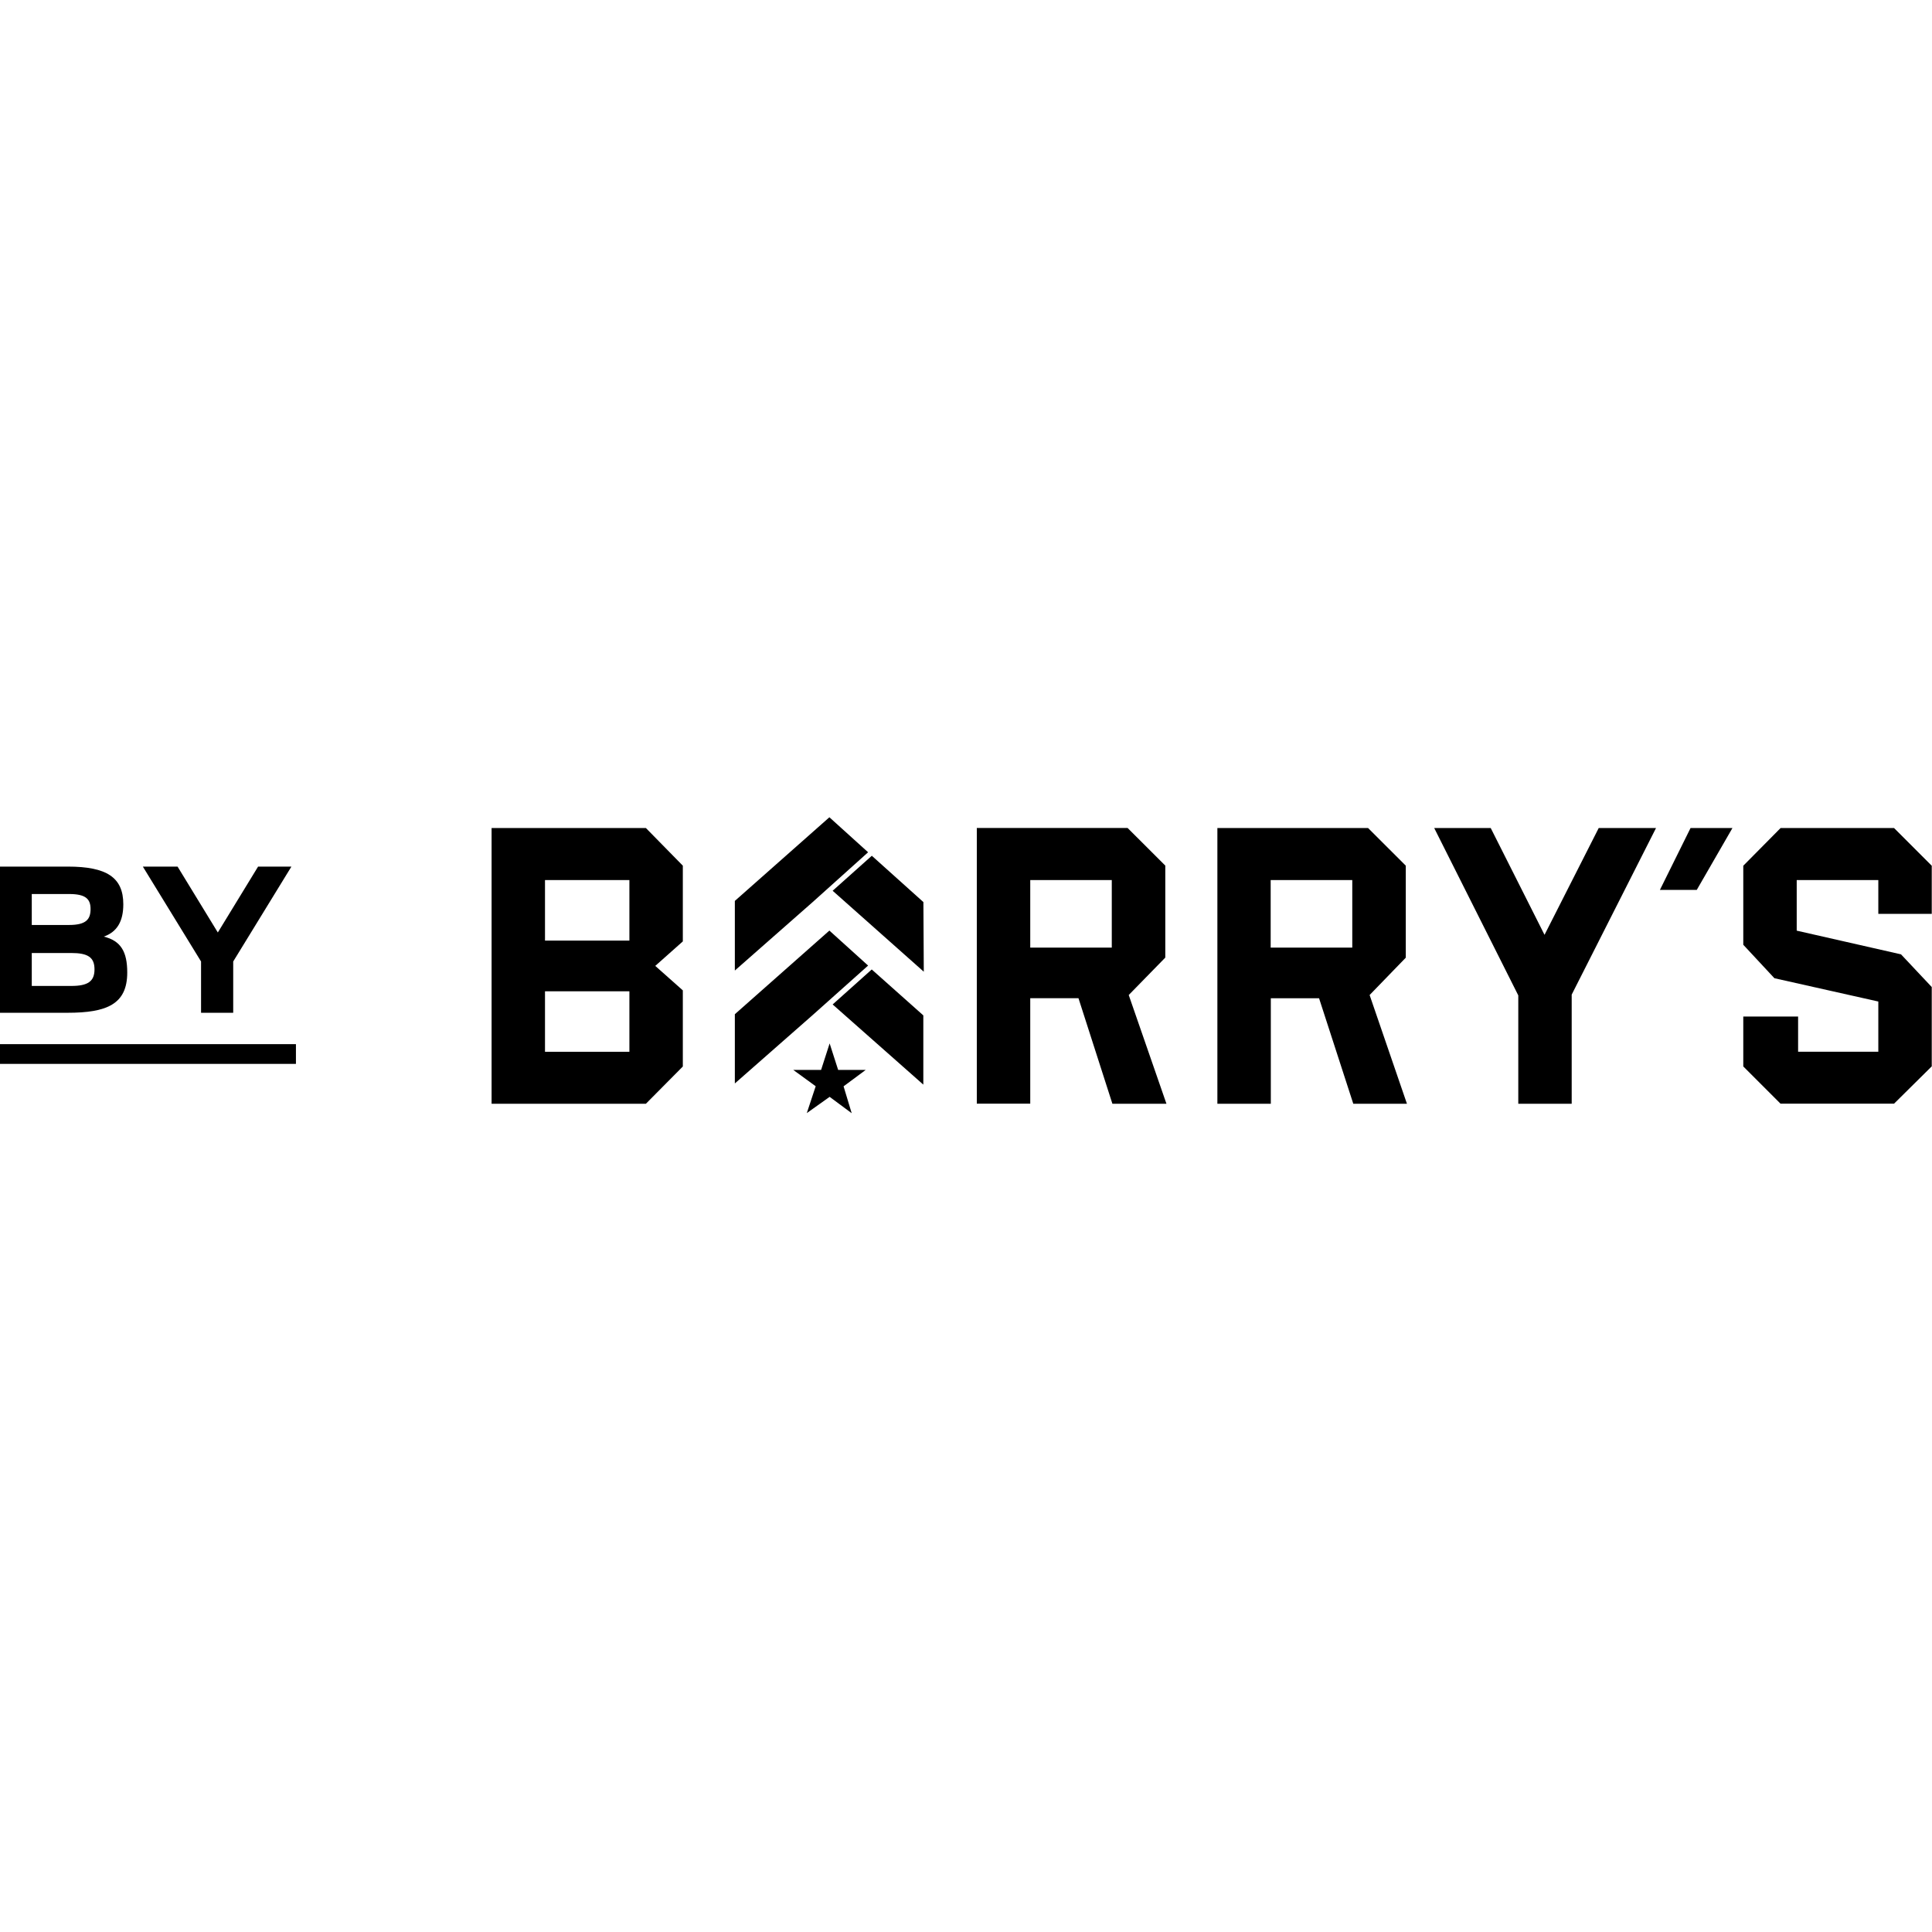
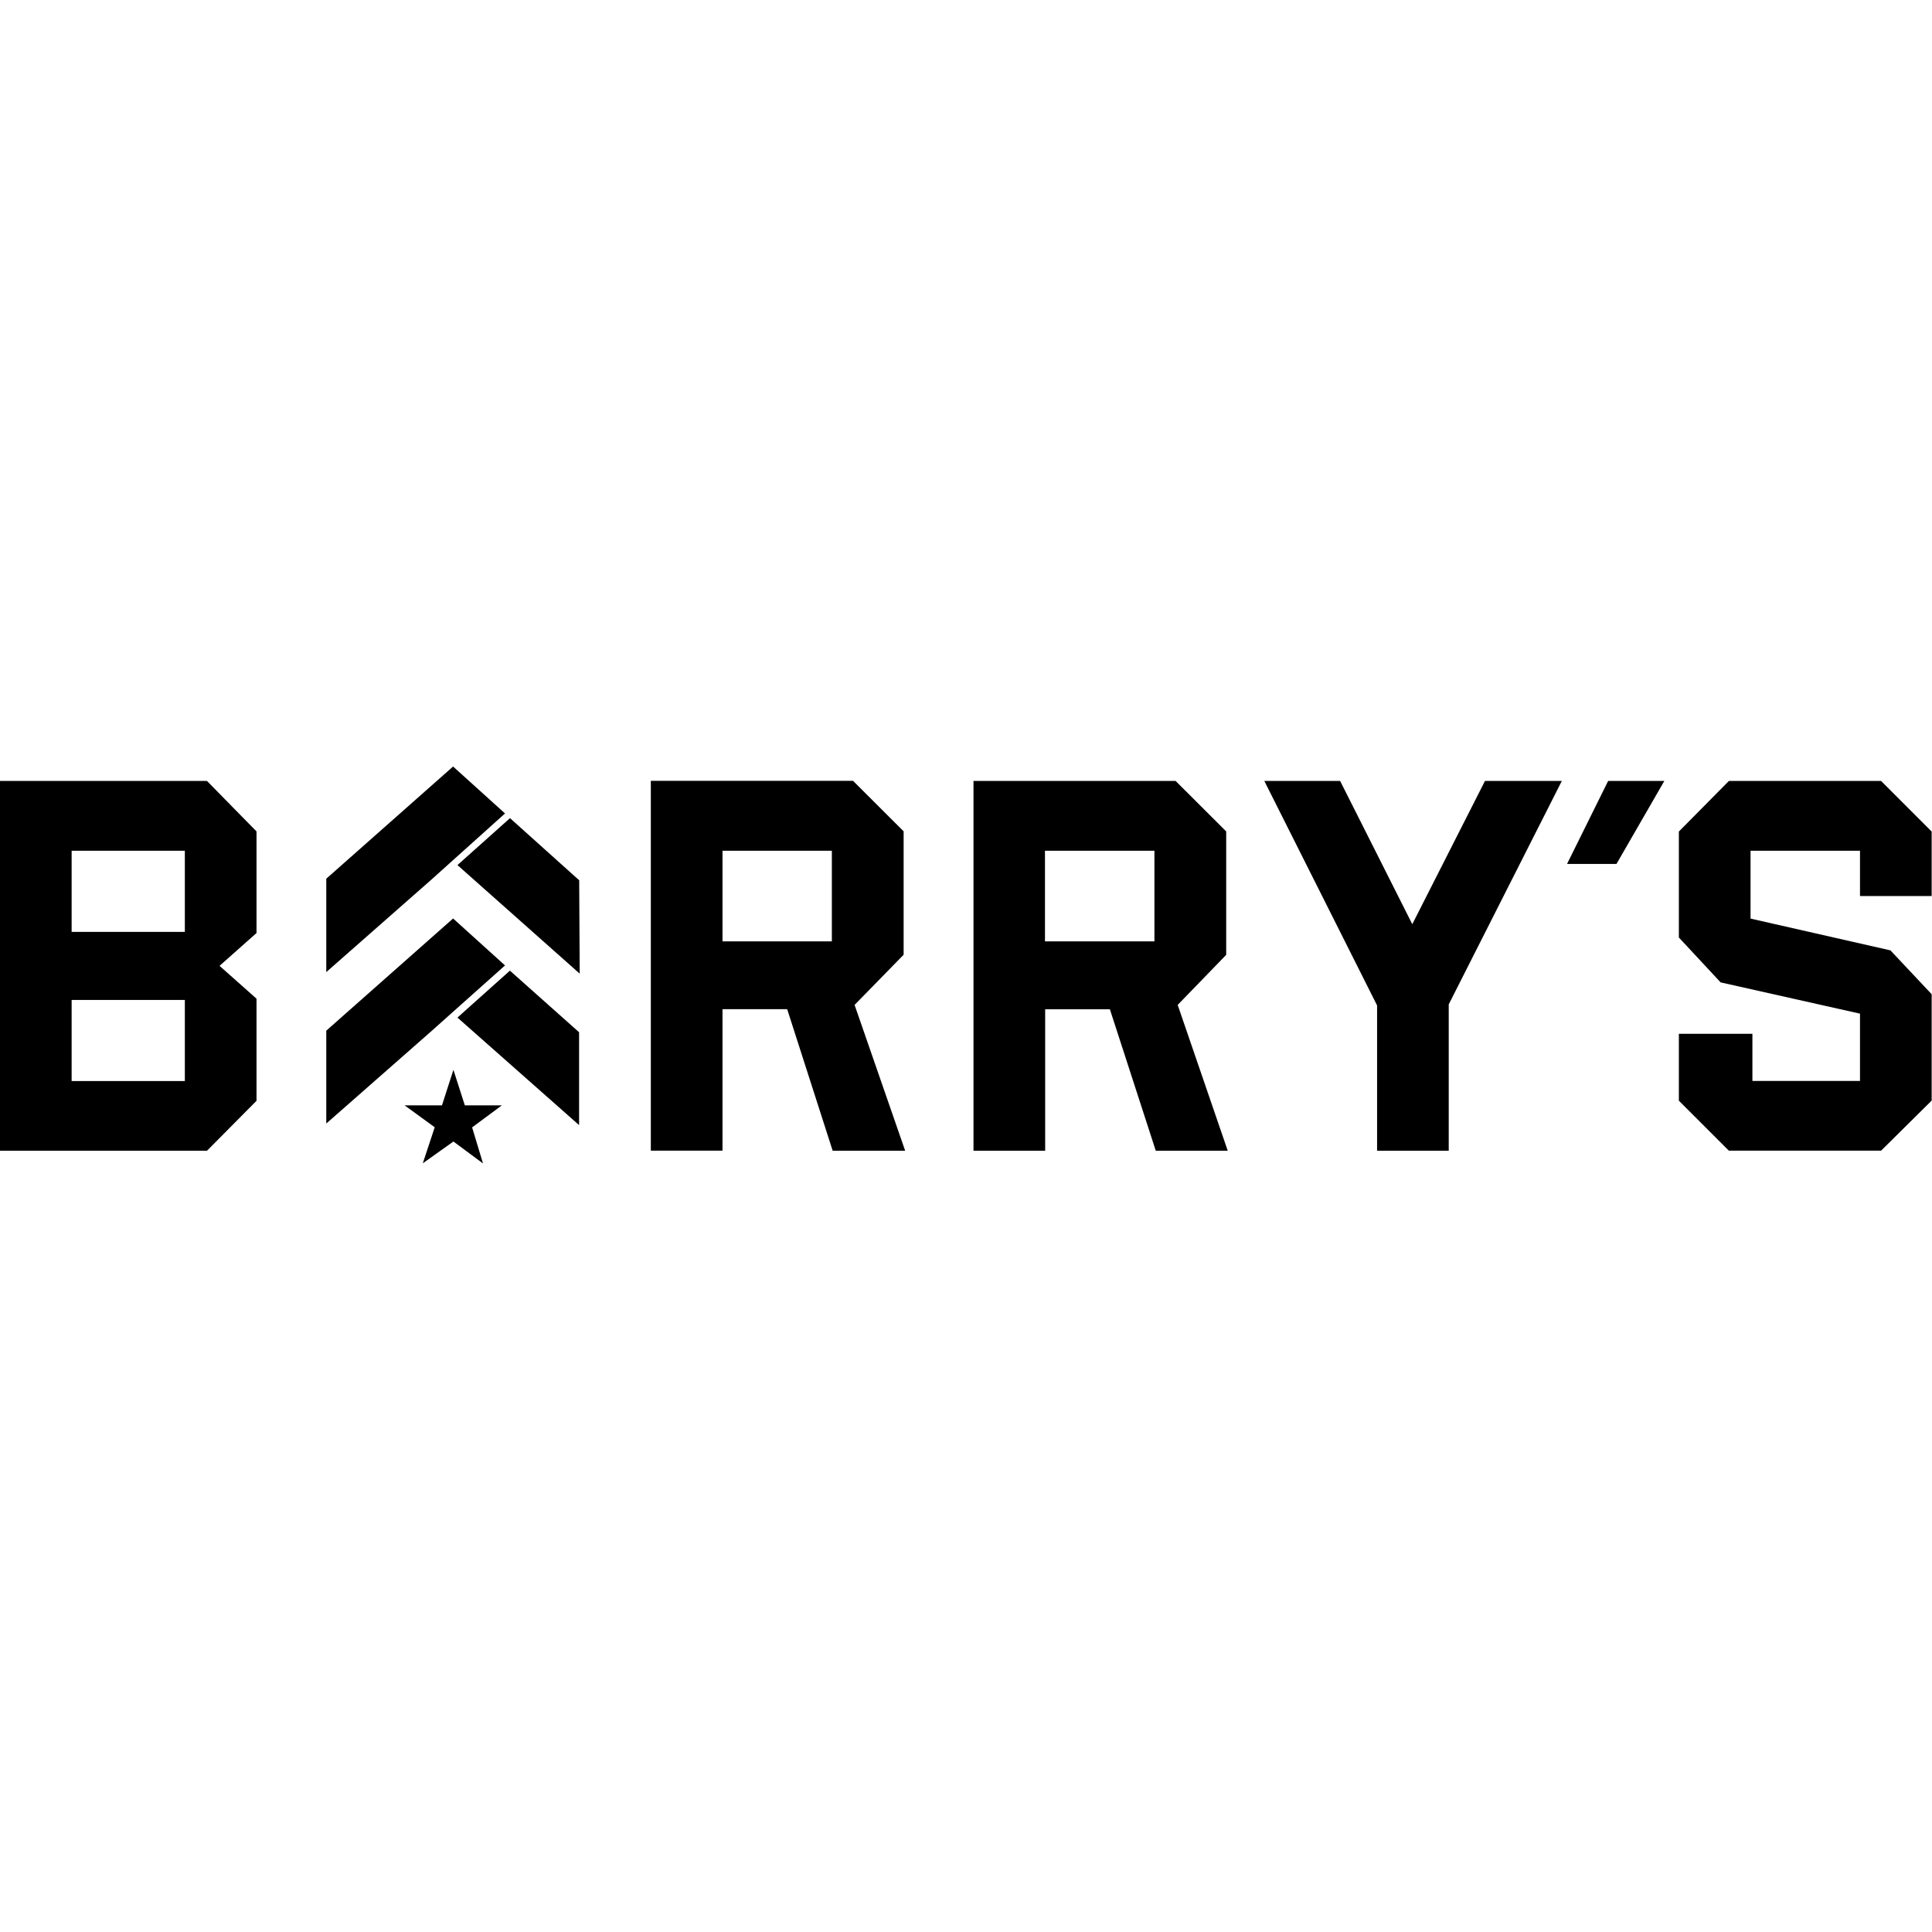
<svg xmlns="http://www.w3.org/2000/svg" viewBox="0 0 64 64" fill="none">
  <defs>
    <filter id="barrys-mark-mono-mono" x="-5%" y="-5%" width="110%" height="110%" color-interpolation-filters="sRGB">
      <feColorMatrix in="SourceGraphic" type="matrix" values="0 0 0 0 1 0 0 0 0 1 0 0 0 0 1 -0.228 -0.766 -0.077 0 1.071" result="tones" />
      <feComposite in="tones" in2="SourceAlpha" operator="in" />
      <feComponentTransfer result="coverage">
        <feFuncA type="linear" slope="1" />
      </feComponentTransfer>
      <feFlood flood-color="currentColor" />
      <feComposite in2="coverage" operator="in" />
    </filter>
  </defs>
  <g filter="url(#barrys-mark-mono-mono)">
-     <svg viewBox="0 0 79 12.163" fill="none" color="black" x="0.0" y="0.0" width="64" height="64">
-       <path d="M0 7.994V2.017H2.775C4.364 2.017 5.042 2.46 5.042 3.557C5.042 4.251 4.792 4.687 4.243 4.88C4.945 5.05 5.203 5.502 5.203 6.349C5.203 7.647 4.364 7.994 2.759 7.994H0ZM1.299 6.897H2.912C3.59 6.897 3.864 6.712 3.864 6.22C3.864 5.727 3.598 5.55 2.912 5.55H1.299V6.897ZM1.299 4.404H2.823C3.525 4.404 3.703 4.17 3.703 3.751C3.703 3.332 3.493 3.138 2.823 3.138H1.299V4.404Z" fill="#111111" />
-       <path d="M8.221 7.994V5.897L5.841 2.017H7.261L8.907 4.711L10.553 2.017H11.916L9.536 5.897V7.994H8.221Z" fill="#111111" />
-       <path d="M0 9.277H12.101V10.084H0V9.277Z" fill="#111111" />
+     <svg viewBox="20.101 0 58.899 12.163" fill="none" color="black" x="0.0" y="0.0" width="64" height="64">
      <path d="M20.101 11.714V0.44H26.411L27.921 1.979V5.076L26.794 6.077L27.921 7.078V10.191L26.411 11.714H20.101ZM22.285 5.042H25.736V2.568H22.285V5.042ZM22.285 9.589H25.736V7.116H22.285V9.589ZM30.048 6.267V3.42L33.914 0L35.497 1.431L33.23 3.468L30.048 6.267ZM33.233 8.085L30.048 10.884V8.053L33.914 4.633L35.497 6.064L33.233 8.085ZM35.396 10.333L34.494 11.002L34.826 12.101L33.924 11.432L32.99 12.097L33.354 10.998L32.436 10.33H33.575L33.924 9.247L34.272 10.33H35.396V10.333ZM35.649 1.574L37.758 3.468L37.774 6.315L34.047 3.005L35.649 1.574ZM37.755 8.101V10.932L34.047 7.654L35.646 6.223L37.755 8.101ZM46.154 7.268L47.696 11.714H45.486L44.099 7.398H42.127V11.711H39.942V0.437H46.107L47.649 1.976V5.738L46.154 7.268ZM45.461 2.568H42.127V5.33H45.461V2.568ZM56.004 7.268L57.53 11.714H55.336L53.937 7.401H51.964V11.714H49.779V0.44H55.941L57.483 1.979V5.741L56.004 7.268ZM55.295 2.568H51.958V5.33H55.295V2.568ZM62.083 7.284L58.645 0.44H60.956L63.156 4.807L65.372 0.44H67.715L64.267 7.252V11.714H62.083V7.284ZM69.381 2.97H67.874L69.127 0.44H70.84L69.381 2.97ZM72.809 11.714L71.283 10.188V8.148H73.525V9.586H76.805V7.534L72.556 6.581L71.283 5.213V1.982L72.809 0.44H77.448L78.99 1.982V3.949H76.805V2.568H73.468V4.636L77.733 5.605L78.99 6.942V10.185L77.448 11.711H72.809V11.714Z" fill="#111111" />
    </svg>
  </g>
</svg>
